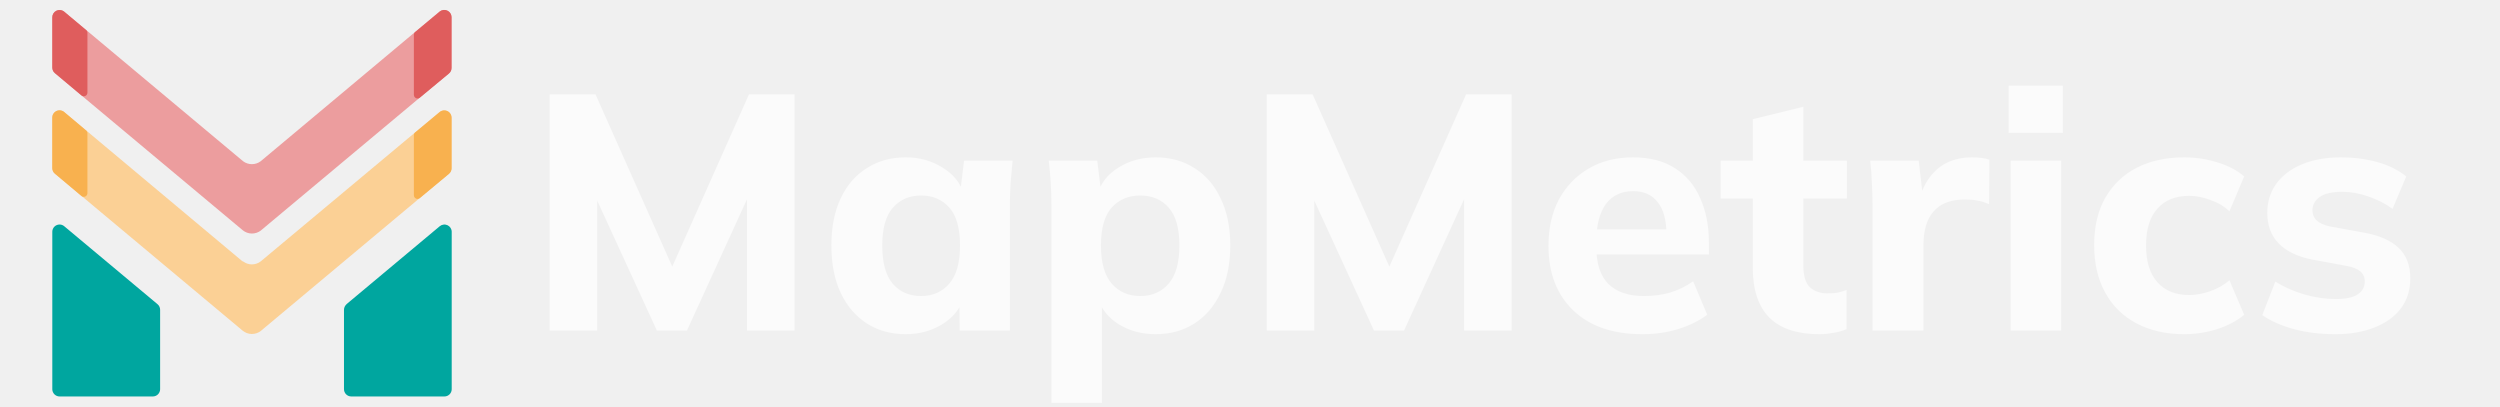
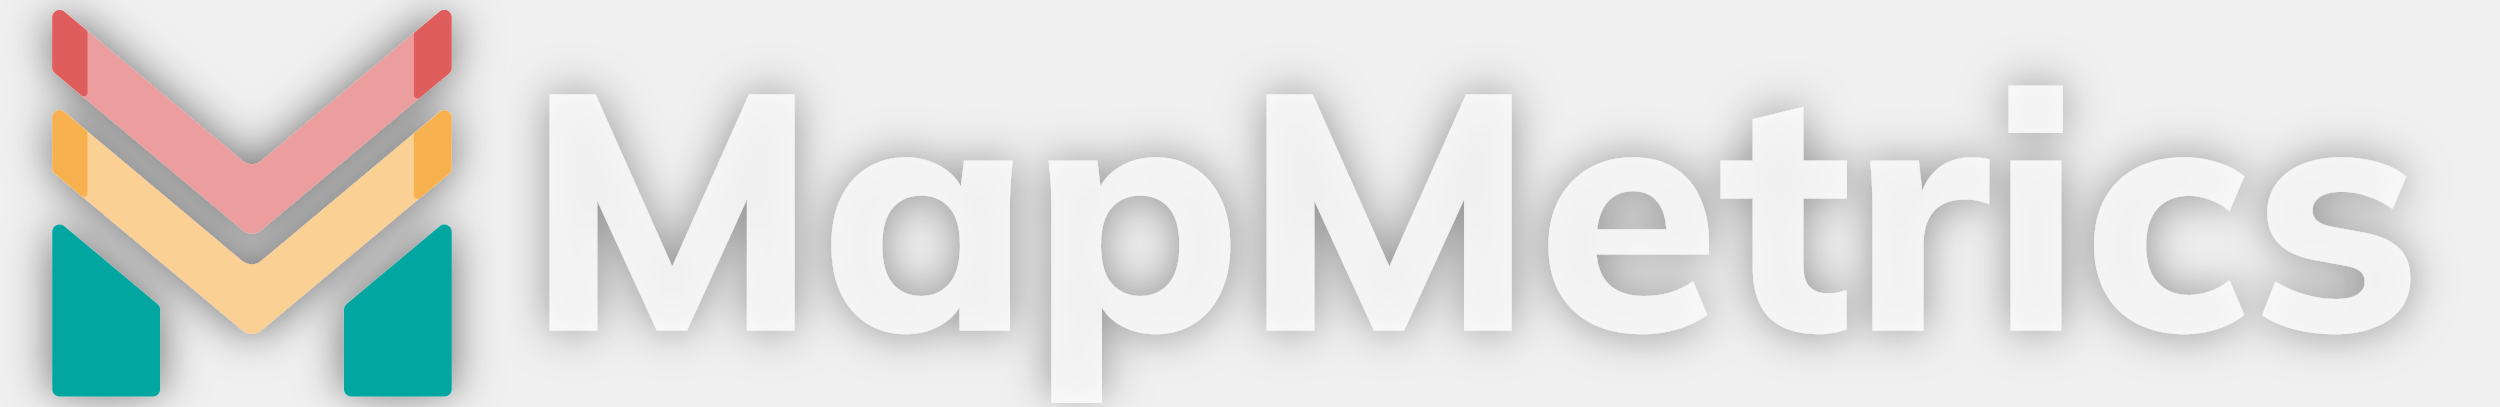
<svg xmlns="http://www.w3.org/2000/svg" width="123" height="20" viewBox="0 0 123 20" fill="none">
-   <path d="M11.97 12.876H11.959L11.917 12.84H11.909L3.158 5.513C3.105 5.47 3.042 5.442 2.975 5.434C2.907 5.426 2.839 5.436 2.778 5.465C2.716 5.494 2.665 5.539 2.628 5.596C2.592 5.653 2.572 5.719 2.572 5.787V8.268C2.572 8.321 2.583 8.374 2.606 8.422C2.628 8.47 2.661 8.513 2.703 8.547L11.939 16.269C12.065 16.372 12.223 16.43 12.386 16.432C12.55 16.433 12.709 16.38 12.838 16.279L12.864 16.256L12.833 16.282L12.859 16.259L22.082 8.547C22.123 8.513 22.155 8.471 22.177 8.423C22.2 8.376 22.211 8.324 22.211 8.271V5.821C22.212 5.809 22.212 5.797 22.211 5.785C22.212 5.773 22.212 5.761 22.211 5.749C22.204 5.685 22.18 5.624 22.142 5.573C22.104 5.521 22.052 5.481 21.992 5.456C21.933 5.432 21.868 5.423 21.804 5.432C21.741 5.441 21.68 5.467 21.63 5.508L21.602 5.532L12.826 12.861L12.879 12.819C12.862 12.834 12.845 12.849 12.826 12.861C12.702 12.956 12.55 13.008 12.393 13.008C12.237 13.008 12.085 12.956 11.96 12.861C11.942 12.849 11.926 12.835 11.911 12.819L11.97 12.876Z" fill="url(#paint0_radial_6932_880)" />
-   <path d="M11.97 7.936H11.959L11.917 7.89C11.917 7.89 11.917 7.89 11.909 7.89L3.158 0.572C3.105 0.529 3.042 0.502 2.974 0.493C2.907 0.485 2.838 0.496 2.777 0.525C2.716 0.554 2.664 0.6 2.628 0.657C2.591 0.714 2.572 0.78 2.572 0.848V3.327C2.572 3.38 2.584 3.432 2.606 3.48C2.629 3.528 2.662 3.57 2.703 3.603L11.939 11.325C12.064 11.429 12.222 11.487 12.385 11.49C12.548 11.492 12.707 11.44 12.836 11.34L12.862 11.317L12.831 11.343L12.857 11.32L22.077 3.613C22.118 3.58 22.15 3.537 22.172 3.49C22.195 3.442 22.206 3.39 22.206 3.337V0.881C22.208 0.857 22.208 0.833 22.206 0.809C22.199 0.745 22.175 0.684 22.137 0.632C22.099 0.581 22.047 0.541 21.988 0.516C21.928 0.491 21.863 0.483 21.799 0.492C21.735 0.501 21.675 0.527 21.625 0.567L21.597 0.592L12.826 7.933L12.879 7.888C12.862 7.904 12.844 7.919 12.826 7.933C12.701 8.026 12.549 8.077 12.393 8.077C12.237 8.077 12.085 8.026 11.96 7.933C11.942 7.918 11.925 7.905 11.911 7.89L11.97 7.936Z" fill="url(#paint1_radial_6932_880)" />
-   <path d="M17.051 14.968C17.012 15.001 16.98 15.043 16.958 15.09C16.936 15.137 16.924 15.189 16.924 15.241V19.149C16.924 19.244 16.962 19.334 17.029 19.401C17.095 19.468 17.186 19.505 17.281 19.506H21.866C21.961 19.506 22.052 19.468 22.119 19.401C22.186 19.334 22.224 19.244 22.224 19.149V11.403C22.224 11.335 22.204 11.269 22.168 11.212C22.131 11.155 22.079 11.11 22.018 11.081C21.957 11.052 21.889 11.041 21.821 11.05C21.754 11.058 21.691 11.085 21.638 11.128L17.045 14.968" fill="#00A69F" />
-   <path d="M7.752 14.968C7.792 15.001 7.824 15.043 7.845 15.09C7.867 15.137 7.878 15.189 7.878 15.241V19.149C7.878 19.243 7.84 19.334 7.773 19.401C7.707 19.468 7.616 19.505 7.521 19.506H2.931C2.836 19.506 2.745 19.468 2.678 19.401C2.611 19.334 2.573 19.244 2.573 19.149V11.402C2.573 11.308 2.611 11.217 2.678 11.15C2.745 11.084 2.836 11.046 2.931 11.046C3.014 11.046 3.094 11.075 3.157 11.128L7.752 14.968Z" fill="#00A69F" />
-   <path d="M4.244 1.482L4.226 1.469L3.134 0.554C3.08 0.517 3.018 0.496 2.952 0.492C2.887 0.488 2.822 0.502 2.765 0.532C2.707 0.562 2.659 0.608 2.625 0.664C2.591 0.719 2.573 0.783 2.573 0.848V3.324C2.573 3.377 2.585 3.429 2.607 3.477C2.63 3.524 2.663 3.567 2.704 3.6L4.023 4.707C4.05 4.725 4.082 4.735 4.114 4.737C4.147 4.738 4.179 4.731 4.207 4.716C4.236 4.7 4.26 4.677 4.276 4.65C4.293 4.622 4.302 4.59 4.302 4.558V1.614C4.302 1.585 4.294 1.556 4.281 1.53C4.267 1.504 4.247 1.482 4.223 1.466" fill="#DF5D5D" />
-   <path d="M20.441 1.56C20.417 1.576 20.397 1.598 20.383 1.624C20.369 1.651 20.362 1.68 20.362 1.709V4.666C20.362 4.714 20.381 4.76 20.415 4.794C20.449 4.828 20.496 4.847 20.544 4.847C20.579 4.848 20.614 4.837 20.643 4.816L22.089 3.618C22.13 3.584 22.163 3.542 22.186 3.494C22.208 3.446 22.22 3.394 22.219 3.341V0.846C22.219 0.781 22.202 0.717 22.168 0.662C22.134 0.606 22.086 0.56 22.028 0.53C21.97 0.499 21.905 0.485 21.839 0.489C21.774 0.493 21.711 0.514 21.657 0.551L20.443 1.56L20.425 1.574" fill="#DF5D5D" />
-   <path d="M4.245 6.42L4.227 6.411L3.135 5.491C3.075 5.45 3.003 5.427 2.93 5.426C2.835 5.426 2.744 5.463 2.677 5.53C2.61 5.597 2.572 5.688 2.572 5.782V8.265C2.571 8.318 2.583 8.372 2.605 8.421C2.628 8.47 2.661 8.513 2.703 8.547L4.022 9.655C4.049 9.672 4.081 9.683 4.113 9.684C4.145 9.685 4.178 9.678 4.206 9.663C4.235 9.647 4.259 9.625 4.275 9.597C4.292 9.569 4.301 9.537 4.301 9.505V6.554C4.301 6.525 4.293 6.496 4.279 6.471C4.266 6.445 4.246 6.423 4.222 6.406" fill="#F8B14F" />
-   <path d="M20.441 6.5C20.417 6.517 20.397 6.539 20.383 6.565C20.369 6.591 20.362 6.62 20.362 6.65V9.607C20.362 9.655 20.381 9.701 20.415 9.735C20.449 9.769 20.496 9.788 20.544 9.788C20.579 9.788 20.614 9.777 20.643 9.756L22.089 8.555C22.13 8.522 22.163 8.479 22.186 8.431C22.208 8.383 22.22 8.331 22.219 8.278V5.787C22.219 5.722 22.201 5.659 22.167 5.604C22.134 5.548 22.086 5.503 22.029 5.473C21.971 5.443 21.907 5.428 21.842 5.431C21.777 5.435 21.714 5.455 21.66 5.491L20.446 6.5L20.428 6.515" fill="#F8B14F" />
-   <path opacity="0.7" d="M27.043 16.262V4.642H29.3L33.339 13.707H32.811L36.849 4.642H39.091V16.262H36.75V8.367H37.41L33.8 16.262H32.317L28.691 8.367H29.383V16.262H27.043ZM44.562 16.443C43.837 16.443 43.199 16.267 42.65 15.916C42.101 15.564 41.672 15.064 41.364 14.416C41.057 13.768 40.903 12.987 40.903 12.075C40.903 11.174 41.057 10.4 41.364 9.751C41.672 9.103 42.101 8.609 42.65 8.268C43.199 7.916 43.837 7.741 44.562 7.741C45.232 7.741 45.831 7.905 46.358 8.235C46.897 8.554 47.248 8.988 47.413 9.537H47.232L47.43 7.905H49.82C49.787 8.268 49.754 8.636 49.721 9.01C49.699 9.372 49.688 9.729 49.688 10.081V16.262H47.215L47.199 14.696H47.397C47.221 15.223 46.869 15.646 46.342 15.965C45.815 16.284 45.221 16.443 44.562 16.443ZM45.32 14.564C45.891 14.564 46.353 14.361 46.705 13.954C47.056 13.548 47.232 12.921 47.232 12.075C47.232 11.229 47.056 10.608 46.705 10.213C46.353 9.817 45.891 9.62 45.32 9.62C44.749 9.62 44.287 9.817 43.936 10.213C43.584 10.608 43.408 11.229 43.408 12.075C43.408 12.921 43.578 13.548 43.919 13.954C44.271 14.361 44.738 14.564 45.32 14.564ZM51.729 19.822V10.081C51.729 9.729 51.718 9.372 51.696 9.01C51.674 8.636 51.641 8.268 51.597 7.905H53.987L54.185 9.537H54.003C54.168 8.988 54.514 8.554 55.042 8.235C55.569 7.905 56.173 7.741 56.855 7.741C57.58 7.741 58.217 7.916 58.767 8.268C59.316 8.609 59.744 9.103 60.052 9.751C60.371 10.4 60.53 11.174 60.53 12.075C60.53 12.987 60.371 13.768 60.052 14.416C59.744 15.064 59.316 15.564 58.767 15.916C58.217 16.267 57.58 16.443 56.855 16.443C56.184 16.443 55.586 16.284 55.058 15.965C54.542 15.646 54.196 15.223 54.02 14.696H54.218V19.822H51.729ZM56.096 14.564C56.679 14.564 57.146 14.361 57.497 13.954C57.849 13.548 58.025 12.921 58.025 12.075C58.025 11.229 57.849 10.608 57.497 10.213C57.146 9.817 56.679 9.62 56.096 9.62C55.525 9.62 55.058 9.817 54.696 10.213C54.344 10.608 54.168 11.229 54.168 12.075C54.168 12.921 54.344 13.548 54.696 13.954C55.058 14.361 55.525 14.564 56.096 14.564ZM62.324 16.262V4.642H64.582L68.62 13.707H68.093L72.131 4.642H74.372V16.262H72.032V8.367H72.691L69.081 16.262H67.598L63.972 8.367H64.664V16.262H62.324ZM80.799 16.443C79.349 16.443 78.217 16.053 77.404 15.273C76.591 14.493 76.184 13.432 76.184 12.092C76.184 11.224 76.355 10.466 76.695 9.817C77.047 9.169 77.53 8.664 78.146 8.301C78.772 7.927 79.503 7.741 80.338 7.741C81.162 7.741 81.849 7.916 82.398 8.268C82.958 8.62 83.376 9.114 83.651 9.751C83.936 10.378 84.079 11.108 84.079 11.944V12.52H78.228V11.284H82.266L81.986 11.515C81.986 10.823 81.843 10.301 81.557 9.949C81.283 9.587 80.882 9.405 80.354 9.405C79.772 9.405 79.321 9.62 79.003 10.048C78.695 10.477 78.541 11.092 78.541 11.894V12.158C78.541 12.971 78.739 13.575 79.135 13.971C79.541 14.366 80.124 14.564 80.882 14.564C81.332 14.564 81.755 14.509 82.151 14.399C82.557 14.278 82.942 14.092 83.305 13.839L83.997 15.487C83.579 15.795 83.096 16.031 82.546 16.196C82.008 16.361 81.425 16.443 80.799 16.443ZM89.516 16.443C88.428 16.443 87.61 16.174 87.06 15.635C86.511 15.086 86.236 14.267 86.236 13.18V9.768H84.654V7.905H86.236V5.862L88.725 5.252V7.905H90.868V9.768H88.725V13.048C88.725 13.575 88.835 13.938 89.055 14.136C89.274 14.333 89.555 14.432 89.895 14.432C90.104 14.432 90.274 14.421 90.406 14.399C90.549 14.366 90.697 14.322 90.851 14.267V16.196C90.642 16.284 90.422 16.344 90.192 16.377C89.961 16.421 89.736 16.443 89.516 16.443ZM92.128 16.262V10.114C92.128 9.751 92.117 9.383 92.095 9.01C92.084 8.636 92.057 8.268 92.013 7.905H94.403L94.683 10.345H94.304C94.414 9.751 94.589 9.262 94.831 8.878C95.084 8.493 95.391 8.208 95.754 8.021C96.128 7.834 96.551 7.741 97.023 7.741C97.232 7.741 97.397 7.752 97.518 7.774C97.639 7.785 97.759 7.812 97.88 7.856L97.864 10.048C97.633 9.949 97.435 9.889 97.27 9.867C97.117 9.834 96.919 9.817 96.677 9.817C96.216 9.817 95.831 9.905 95.523 10.081C95.227 10.257 95.001 10.515 94.848 10.856C94.705 11.196 94.633 11.608 94.633 12.092V16.262H92.128ZM98.921 16.262V7.905H101.41V16.262H98.921ZM98.822 6.537V4.214H101.492V6.537H98.822ZM107.465 16.443C106.575 16.443 105.795 16.267 105.125 15.916C104.455 15.564 103.938 15.059 103.576 14.399C103.213 13.74 103.032 12.96 103.032 12.059C103.032 11.147 103.213 10.372 103.576 9.735C103.949 9.087 104.466 8.592 105.125 8.252C105.795 7.911 106.575 7.741 107.465 7.741C108.026 7.741 108.57 7.823 109.097 7.988C109.635 8.153 110.075 8.383 110.415 8.68L109.69 10.394C109.416 10.142 109.097 9.955 108.734 9.834C108.383 9.702 108.042 9.636 107.712 9.636C107.042 9.636 106.52 9.845 106.147 10.262C105.773 10.68 105.586 11.284 105.586 12.075C105.586 12.867 105.773 13.471 106.147 13.888C106.52 14.306 107.042 14.515 107.712 14.515C108.031 14.515 108.366 14.454 108.718 14.333C109.08 14.213 109.405 14.031 109.69 13.789L110.415 15.487C110.064 15.784 109.619 16.02 109.08 16.196C108.553 16.361 108.015 16.443 107.465 16.443ZM114.912 16.443C114.164 16.443 113.483 16.361 112.868 16.196C112.252 16.031 111.731 15.8 111.302 15.504L111.945 13.855C112.373 14.119 112.846 14.328 113.362 14.482C113.89 14.636 114.412 14.712 114.928 14.712C115.411 14.712 115.769 14.636 115.999 14.482C116.23 14.328 116.345 14.119 116.345 13.855C116.345 13.636 116.269 13.465 116.115 13.344C115.972 13.224 115.747 13.136 115.439 13.081L113.741 12.768C113.027 12.625 112.483 12.361 112.11 11.976C111.736 11.592 111.549 11.092 111.549 10.477C111.549 9.938 111.692 9.466 111.978 9.059C112.274 8.642 112.697 8.317 113.247 8.087C113.796 7.856 114.439 7.741 115.175 7.741C115.802 7.741 116.395 7.818 116.955 7.971C117.516 8.125 117.994 8.361 118.389 8.68L117.713 10.279C117.373 10.026 116.977 9.823 116.527 9.669C116.087 9.515 115.664 9.438 115.258 9.438C114.73 9.438 114.351 9.526 114.12 9.702C113.89 9.867 113.774 10.081 113.774 10.345C113.774 10.543 113.84 10.707 113.972 10.839C114.115 10.971 114.329 11.07 114.615 11.136L116.329 11.449C117.065 11.581 117.626 11.828 118.01 12.191C118.395 12.553 118.587 13.053 118.587 13.691C118.587 14.273 118.433 14.767 118.125 15.174C117.818 15.581 117.384 15.894 116.823 16.113C116.274 16.333 115.637 16.443 114.912 16.443Z" fill="white" />
  <defs>
-     <radialGradient id="paint0_radial_6932_880" cx="0" cy="0" r="1" gradientUnits="userSpaceOnUse" gradientTransform="translate(12.6081 20.4174) scale(18.9625 32.6283)">
-       <stop offset="0.06" stop-color="#FBD095" />
-       <stop offset="0.98" stop-color="#FBD095" />
-       <stop offset="1" stop-color="#FBD095" />
-     </radialGradient>
-     <radialGradient id="paint1_radial_6932_880" cx="0" cy="0" r="1" gradientUnits="userSpaceOnUse" gradientTransform="translate(12.4004 18.8068) scale(16.2411 27.9435)">
-       <stop offset="0.05" stop-color="#EC9D9E" />
-       <stop offset="1" stop-color="#EC9D9E" />
-     </radialGradient>
+     <filter id="mmHalo" x="-25%" y="-40%" width="150%" height="180%">
+       <feDropShadow dx="0" dy="0" stdDeviation="1.1" flood-color="#000" flood-opacity="0.55" />
+     </filter>
  </defs>
+   <g filter="url(#mmHalo)">
+     <path d="M11.97 12.876H11.959L11.917 12.84H11.909L3.158 5.513C3.105 5.47 3.042 5.442 2.975 5.434C2.907 5.426 2.839 5.436 2.778 5.465C2.716 5.494 2.665 5.539 2.628 5.596C2.592 5.653 2.572 5.719 2.572 5.787V8.268C2.572 8.321 2.583 8.374 2.606 8.422C2.628 8.47 2.661 8.513 2.703 8.547L11.939 16.269C12.065 16.372 12.223 16.43 12.386 16.432C12.55 16.433 12.709 16.38 12.838 16.279L12.864 16.256L12.833 16.282L12.859 16.259L22.082 8.547C22.123 8.513 22.155 8.471 22.177 8.423C22.2 8.376 22.211 8.324 22.211 8.271V5.821C22.212 5.809 22.212 5.797 22.211 5.785C22.212 5.773 22.212 5.761 22.211 5.749C22.204 5.685 22.18 5.624 22.142 5.573C22.104 5.521 22.052 5.481 21.992 5.456C21.933 5.432 21.868 5.423 21.804 5.432C21.741 5.441 21.68 5.467 21.63 5.508L21.602 5.532L12.826 12.861L12.879 12.819C12.862 12.834 12.845 12.849 12.826 12.861C12.702 12.956 12.55 13.008 12.393 13.008C12.237 13.008 12.085 12.956 11.96 12.861C11.942 12.849 11.926 12.835 11.911 12.819L11.97 12.876Z" fill="url(#paint0_radial_6932_880)" />
+     <path d="M11.97 7.936H11.959L11.917 7.89C11.917 7.89 11.917 7.89 11.909 7.89L3.158 0.572C3.105 0.529 3.042 0.502 2.974 0.493C2.907 0.485 2.838 0.496 2.777 0.525C2.716 0.554 2.664 0.6 2.628 0.657C2.591 0.714 2.572 0.78 2.572 0.848V3.327C2.572 3.38 2.584 3.432 2.606 3.48C2.629 3.528 2.662 3.57 2.703 3.603L11.939 11.325C12.064 11.429 12.222 11.487 12.385 11.49C12.548 11.492 12.707 11.44 12.836 11.34L12.862 11.317L12.831 11.343L12.857 11.32L22.077 3.613C22.118 3.58 22.15 3.537 22.172 3.49C22.195 3.442 22.206 3.39 22.206 3.337V0.881C22.208 0.857 22.208 0.833 22.206 0.809C22.199 0.745 22.175 0.684 22.137 0.632C22.099 0.581 22.047 0.541 21.988 0.516C21.928 0.491 21.863 0.483 21.799 0.492C21.735 0.501 21.675 0.527 21.625 0.567L21.597 0.592L12.826 7.933L12.879 7.888C12.862 7.904 12.844 7.919 12.826 7.933C12.701 8.026 12.549 8.077 12.393 8.077C12.237 8.077 12.085 8.026 11.96 7.933C11.942 7.918 11.925 7.905 11.911 7.89L11.97 7.936Z" fill="url(#paint1_radial_6932_880)" />
+     <path d="M17.051 14.968C17.012 15.001 16.98 15.043 16.958 15.09C16.936 15.137 16.924 15.189 16.924 15.241V19.149C16.924 19.244 16.962 19.334 17.029 19.401C17.095 19.468 17.186 19.505 17.281 19.506H21.866C21.961 19.506 22.052 19.468 22.119 19.401C22.186 19.334 22.224 19.244 22.224 19.149V11.403C22.224 11.335 22.204 11.269 22.168 11.212C22.131 11.155 22.079 11.11 22.018 11.081C21.957 11.052 21.889 11.041 21.821 11.05C21.754 11.058 21.691 11.085 21.638 11.128L17.045 14.968" fill="#00A69F" />
+     <path d="M7.752 14.968C7.792 15.001 7.824 15.043 7.845 15.09C7.867 15.137 7.878 15.189 7.878 15.241V19.149C7.878 19.243 7.84 19.334 7.773 19.401C7.707 19.468 7.616 19.505 7.521 19.506H2.931C2.836 19.506 2.745 19.468 2.678 19.401C2.611 19.334 2.573 19.244 2.573 19.149V11.402C2.573 11.308 2.611 11.217 2.678 11.15C2.745 11.084 2.836 11.046 2.931 11.046C3.014 11.046 3.094 11.075 3.157 11.128L7.752 14.968Z" fill="#00A69F" />
+     <path d="M4.244 1.482L4.226 1.469L3.134 0.554C3.08 0.517 3.018 0.496 2.952 0.492C2.887 0.488 2.822 0.502 2.765 0.532C2.707 0.562 2.659 0.608 2.625 0.664C2.591 0.719 2.573 0.783 2.573 0.848V3.324C2.573 3.377 2.585 3.429 2.607 3.477C2.63 3.524 2.663 3.567 2.704 3.6L4.023 4.707C4.05 4.725 4.082 4.735 4.114 4.737C4.147 4.738 4.179 4.731 4.207 4.716C4.236 4.7 4.26 4.677 4.276 4.65C4.293 4.622 4.302 4.59 4.302 4.558V1.614C4.302 1.585 4.294 1.556 4.281 1.53C4.267 1.504 4.247 1.482 4.223 1.466" fill="#DF5D5D" />
+     <path d="M20.441 1.56C20.417 1.576 20.397 1.598 20.383 1.624C20.369 1.651 20.362 1.68 20.362 1.709V4.666C20.362 4.714 20.381 4.76 20.415 4.794C20.449 4.828 20.496 4.847 20.544 4.847C20.579 4.848 20.614 4.837 20.643 4.816L22.089 3.618C22.13 3.584 22.163 3.542 22.186 3.494C22.208 3.446 22.22 3.394 22.219 3.341V0.846C22.219 0.781 22.202 0.717 22.168 0.662C22.134 0.606 22.086 0.56 22.028 0.53C21.97 0.499 21.905 0.485 21.839 0.489C21.774 0.493 21.711 0.514 21.657 0.551L20.443 1.56L20.425 1.574" fill="#DF5D5D" />
+     <path d="M4.245 6.42L4.227 6.411L3.135 5.491C3.075 5.45 3.003 5.427 2.93 5.426C2.835 5.426 2.744 5.463 2.677 5.53C2.61 5.597 2.572 5.688 2.572 5.782V8.265C2.571 8.318 2.583 8.372 2.605 8.421C2.628 8.47 2.661 8.513 2.703 8.547L4.022 9.655C4.049 9.672 4.081 9.683 4.113 9.684C4.145 9.685 4.178 9.678 4.206 9.663C4.235 9.647 4.259 9.625 4.275 9.597C4.292 9.569 4.301 9.537 4.301 9.505V6.554C4.301 6.525 4.293 6.496 4.279 6.471C4.266 6.445 4.246 6.423 4.222 6.406" fill="#F8B14F" />
+     <path d="M20.441 6.5C20.417 6.517 20.397 6.539 20.383 6.565C20.369 6.591 20.362 6.62 20.362 6.65V9.607C20.362 9.655 20.381 9.701 20.415 9.735C20.449 9.769 20.496 9.788 20.544 9.788C20.579 9.788 20.614 9.777 20.643 9.756L22.089 8.555C22.13 8.522 22.163 8.479 22.186 8.431C22.208 8.383 22.22 8.331 22.219 8.278V5.787C22.219 5.722 22.201 5.659 22.167 5.604C22.134 5.548 22.086 5.503 22.029 5.473C21.971 5.443 21.907 5.428 21.842 5.431C21.777 5.435 21.714 5.455 21.66 5.491L20.446 6.5L20.428 6.515" fill="#F8B14F" />
+     <path opacity="0.7" d="M27.043 16.262V4.642H29.3L33.339 13.707H32.811L36.849 4.642H39.091V16.262H36.75V8.367H37.41L33.8 16.262H32.317L28.691 8.367H29.383V16.262H27.043ZM44.562 16.443C43.837 16.443 43.199 16.267 42.65 15.916C42.101 15.564 41.672 15.064 41.364 14.416C41.057 13.768 40.903 12.987 40.903 12.075C40.903 11.174 41.057 10.4 41.364 9.751C41.672 9.103 42.101 8.609 42.65 8.268C43.199 7.916 43.837 7.741 44.562 7.741C45.232 7.741 45.831 7.905 46.358 8.235C46.897 8.554 47.248 8.988 47.413 9.537H47.232L47.43 7.905H49.82C49.787 8.268 49.754 8.636 49.721 9.01C49.699 9.372 49.688 9.729 49.688 10.081V16.262H47.215L47.199 14.696H47.397C47.221 15.223 46.869 15.646 46.342 15.965C45.815 16.284 45.221 16.443 44.562 16.443ZM45.32 14.564C45.891 14.564 46.353 14.361 46.705 13.954C47.056 13.548 47.232 12.921 47.232 12.075C47.232 11.229 47.056 10.608 46.705 10.213C46.353 9.817 45.891 9.62 45.32 9.62C44.749 9.62 44.287 9.817 43.936 10.213C43.584 10.608 43.408 11.229 43.408 12.075C43.408 12.921 43.578 13.548 43.919 13.954C44.271 14.361 44.738 14.564 45.32 14.564ZM51.729 19.822V10.081C51.729 9.729 51.718 9.372 51.696 9.01C51.674 8.636 51.641 8.268 51.597 7.905H53.987L54.185 9.537H54.003C54.168 8.988 54.514 8.554 55.042 8.235C55.569 7.905 56.173 7.741 56.855 7.741C57.58 7.741 58.217 7.916 58.767 8.268C59.316 8.609 59.744 9.103 60.052 9.751C60.371 10.4 60.53 11.174 60.53 12.075C60.53 12.987 60.371 13.768 60.052 14.416C59.744 15.064 59.316 15.564 58.767 15.916C58.217 16.267 57.58 16.443 56.855 16.443C56.184 16.443 55.586 16.284 55.058 15.965C54.542 15.646 54.196 15.223 54.02 14.696H54.218V19.822H51.729ZM56.096 14.564C56.679 14.564 57.146 14.361 57.497 13.954C57.849 13.548 58.025 12.921 58.025 12.075C58.025 11.229 57.849 10.608 57.497 10.213C57.146 9.817 56.679 9.62 56.096 9.62C55.525 9.62 55.058 9.817 54.696 10.213C54.344 10.608 54.168 11.229 54.168 12.075C54.168 12.921 54.344 13.548 54.696 13.954C55.058 14.361 55.525 14.564 56.096 14.564ZM62.324 16.262V4.642H64.582L68.62 13.707H68.093L72.131 4.642H74.372V16.262H72.032V8.367H72.691L69.081 16.262H67.598L63.972 8.367H64.664V16.262H62.324ZM80.799 16.443C79.349 16.443 78.217 16.053 77.404 15.273C76.591 14.493 76.184 13.432 76.184 12.092C76.184 11.224 76.355 10.466 76.695 9.817C77.047 9.169 77.53 8.664 78.146 8.301C78.772 7.927 79.503 7.741 80.338 7.741C81.162 7.741 81.849 7.916 82.398 8.268C82.958 8.62 83.376 9.114 83.651 9.751C83.936 10.378 84.079 11.108 84.079 11.944V12.52H78.228V11.284H82.266L81.986 11.515C81.986 10.823 81.843 10.301 81.557 9.949C81.283 9.587 80.882 9.405 80.354 9.405C79.772 9.405 79.321 9.62 79.003 10.048C78.695 10.477 78.541 11.092 78.541 11.894V12.158C78.541 12.971 78.739 13.575 79.135 13.971C79.541 14.366 80.124 14.564 80.882 14.564C81.332 14.564 81.755 14.509 82.151 14.399C82.557 14.278 82.942 14.092 83.305 13.839L83.997 15.487C83.579 15.795 83.096 16.031 82.546 16.196C82.008 16.361 81.425 16.443 80.799 16.443ZM89.516 16.443C88.428 16.443 87.61 16.174 87.06 15.635C86.511 15.086 86.236 14.267 86.236 13.18V9.768H84.654V7.905H86.236V5.862L88.725 5.252V7.905H90.868V9.768H88.725V13.048C88.725 13.575 88.835 13.938 89.055 14.136C89.274 14.333 89.555 14.432 89.895 14.432C90.104 14.432 90.274 14.421 90.406 14.399C90.549 14.366 90.697 14.322 90.851 14.267V16.196C90.642 16.284 90.422 16.344 90.192 16.377C89.961 16.421 89.736 16.443 89.516 16.443ZM92.128 16.262V10.114C92.128 9.751 92.117 9.383 92.095 9.01C92.084 8.636 92.057 8.268 92.013 7.905H94.403L94.683 10.345H94.304C94.414 9.751 94.589 9.262 94.831 8.878C95.084 8.493 95.391 8.208 95.754 8.021C96.128 7.834 96.551 7.741 97.023 7.741C97.232 7.741 97.397 7.752 97.518 7.774C97.639 7.785 97.759 7.812 97.88 7.856L97.864 10.048C97.633 9.949 97.435 9.889 97.27 9.867C97.117 9.834 96.919 9.817 96.677 9.817C96.216 9.817 95.831 9.905 95.523 10.081C95.227 10.257 95.001 10.515 94.848 10.856C94.705 11.196 94.633 11.608 94.633 12.092V16.262H92.128ZM98.921 16.262V7.905H101.41V16.262H98.921ZM98.822 6.537V4.214H101.492V6.537H98.822ZM107.465 16.443C106.575 16.443 105.795 16.267 105.125 15.916C104.455 15.564 103.938 15.059 103.576 14.399C103.213 13.74 103.032 12.96 103.032 12.059C103.032 11.147 103.213 10.372 103.576 9.735C103.949 9.087 104.466 8.592 105.125 8.252C105.795 7.911 106.575 7.741 107.465 7.741C108.026 7.741 108.57 7.823 109.097 7.988C109.635 8.153 110.075 8.383 110.415 8.68L109.69 10.394C109.416 10.142 109.097 9.955 108.734 9.834C108.383 9.702 108.042 9.636 107.712 9.636C107.042 9.636 106.52 9.845 106.147 10.262C105.773 10.68 105.586 11.284 105.586 12.075C105.586 12.867 105.773 13.471 106.147 13.888C106.52 14.306 107.042 14.515 107.712 14.515C108.031 14.515 108.366 14.454 108.718 14.333C109.08 14.213 109.405 14.031 109.69 13.789L110.415 15.487C110.064 15.784 109.619 16.02 109.08 16.196C108.553 16.361 108.015 16.443 107.465 16.443ZM114.912 16.443C114.164 16.443 113.483 16.361 112.868 16.196C112.252 16.031 111.731 15.8 111.302 15.504L111.945 13.855C112.373 14.119 112.846 14.328 113.362 14.482C113.89 14.636 114.412 14.712 114.928 14.712C115.411 14.712 115.769 14.636 115.999 14.482C116.23 14.328 116.345 14.119 116.345 13.855C116.345 13.636 116.269 13.465 116.115 13.344C115.972 13.224 115.747 13.136 115.439 13.081L113.741 12.768C113.027 12.625 112.483 12.361 112.11 11.976C111.736 11.592 111.549 11.092 111.549 10.477C111.549 9.938 111.692 9.466 111.978 9.059C112.274 8.642 112.697 8.317 113.247 8.087C113.796 7.856 114.439 7.741 115.175 7.741C115.802 7.741 116.395 7.818 116.955 7.971C117.516 8.125 117.994 8.361 118.389 8.68L117.713 10.279C117.373 10.026 116.977 9.823 116.527 9.669C116.087 9.515 115.664 9.438 115.258 9.438C114.73 9.438 114.351 9.526 114.12 9.702C113.89 9.867 113.774 10.081 113.774 10.345C113.774 10.543 113.84 10.707 113.972 10.839C114.115 10.971 114.329 11.07 114.615 11.136L116.329 11.449C117.065 11.581 117.626 11.828 118.01 12.191C118.395 12.553 118.587 13.053 118.587 13.691C118.587 14.273 118.433 14.767 118.125 15.174C117.818 15.581 117.384 15.894 116.823 16.113C116.274 16.333 115.637 16.443 114.912 16.443Z" fill="white" />
+     <defs>
+       <radialGradient id="paint0_radial_6932_880" cx="0" cy="0" r="1" gradientUnits="userSpaceOnUse" gradientTransform="translate(12.6081 20.4174) scale(18.9625 32.6283)">
+         <stop offset="0.06" stop-color="#FBD095" />
+         <stop offset="0.98" stop-color="#FBD095" />
+         <stop offset="1" stop-color="#FBD095" />
+       </radialGradient>
+       <radialGradient id="paint1_radial_6932_880" cx="0" cy="0" r="1" gradientUnits="userSpaceOnUse" gradientTransform="translate(12.4004 18.8068) scale(16.2411 27.9435)">
+         <stop offset="0.05" stop-color="#EC9D9E" />
+         <stop offset="1" stop-color="#EC9D9E" />
+       </radialGradient>
+     </defs>
+   </g>
</svg>
